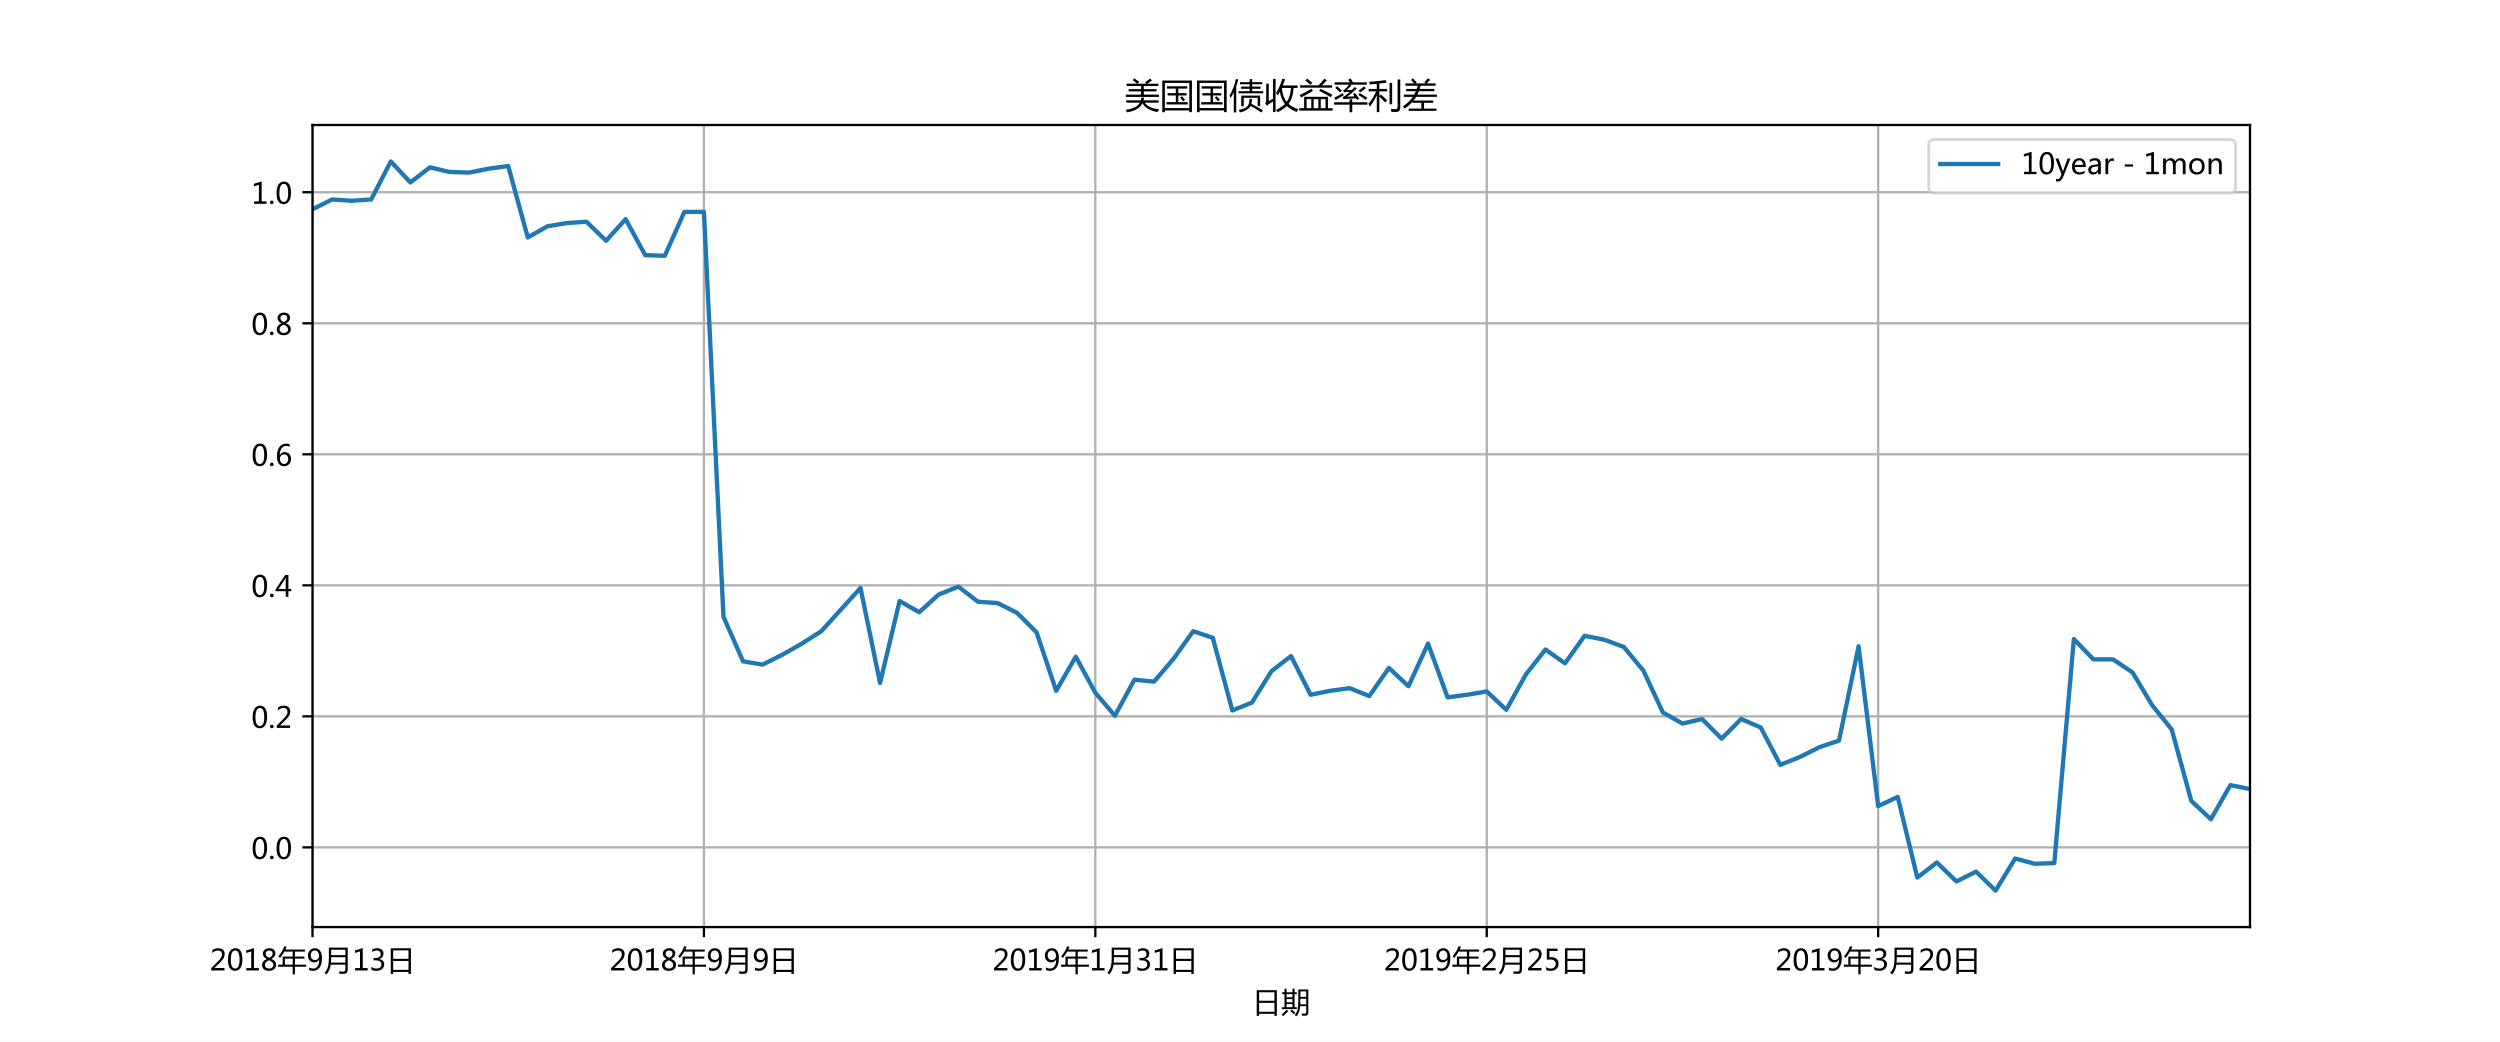
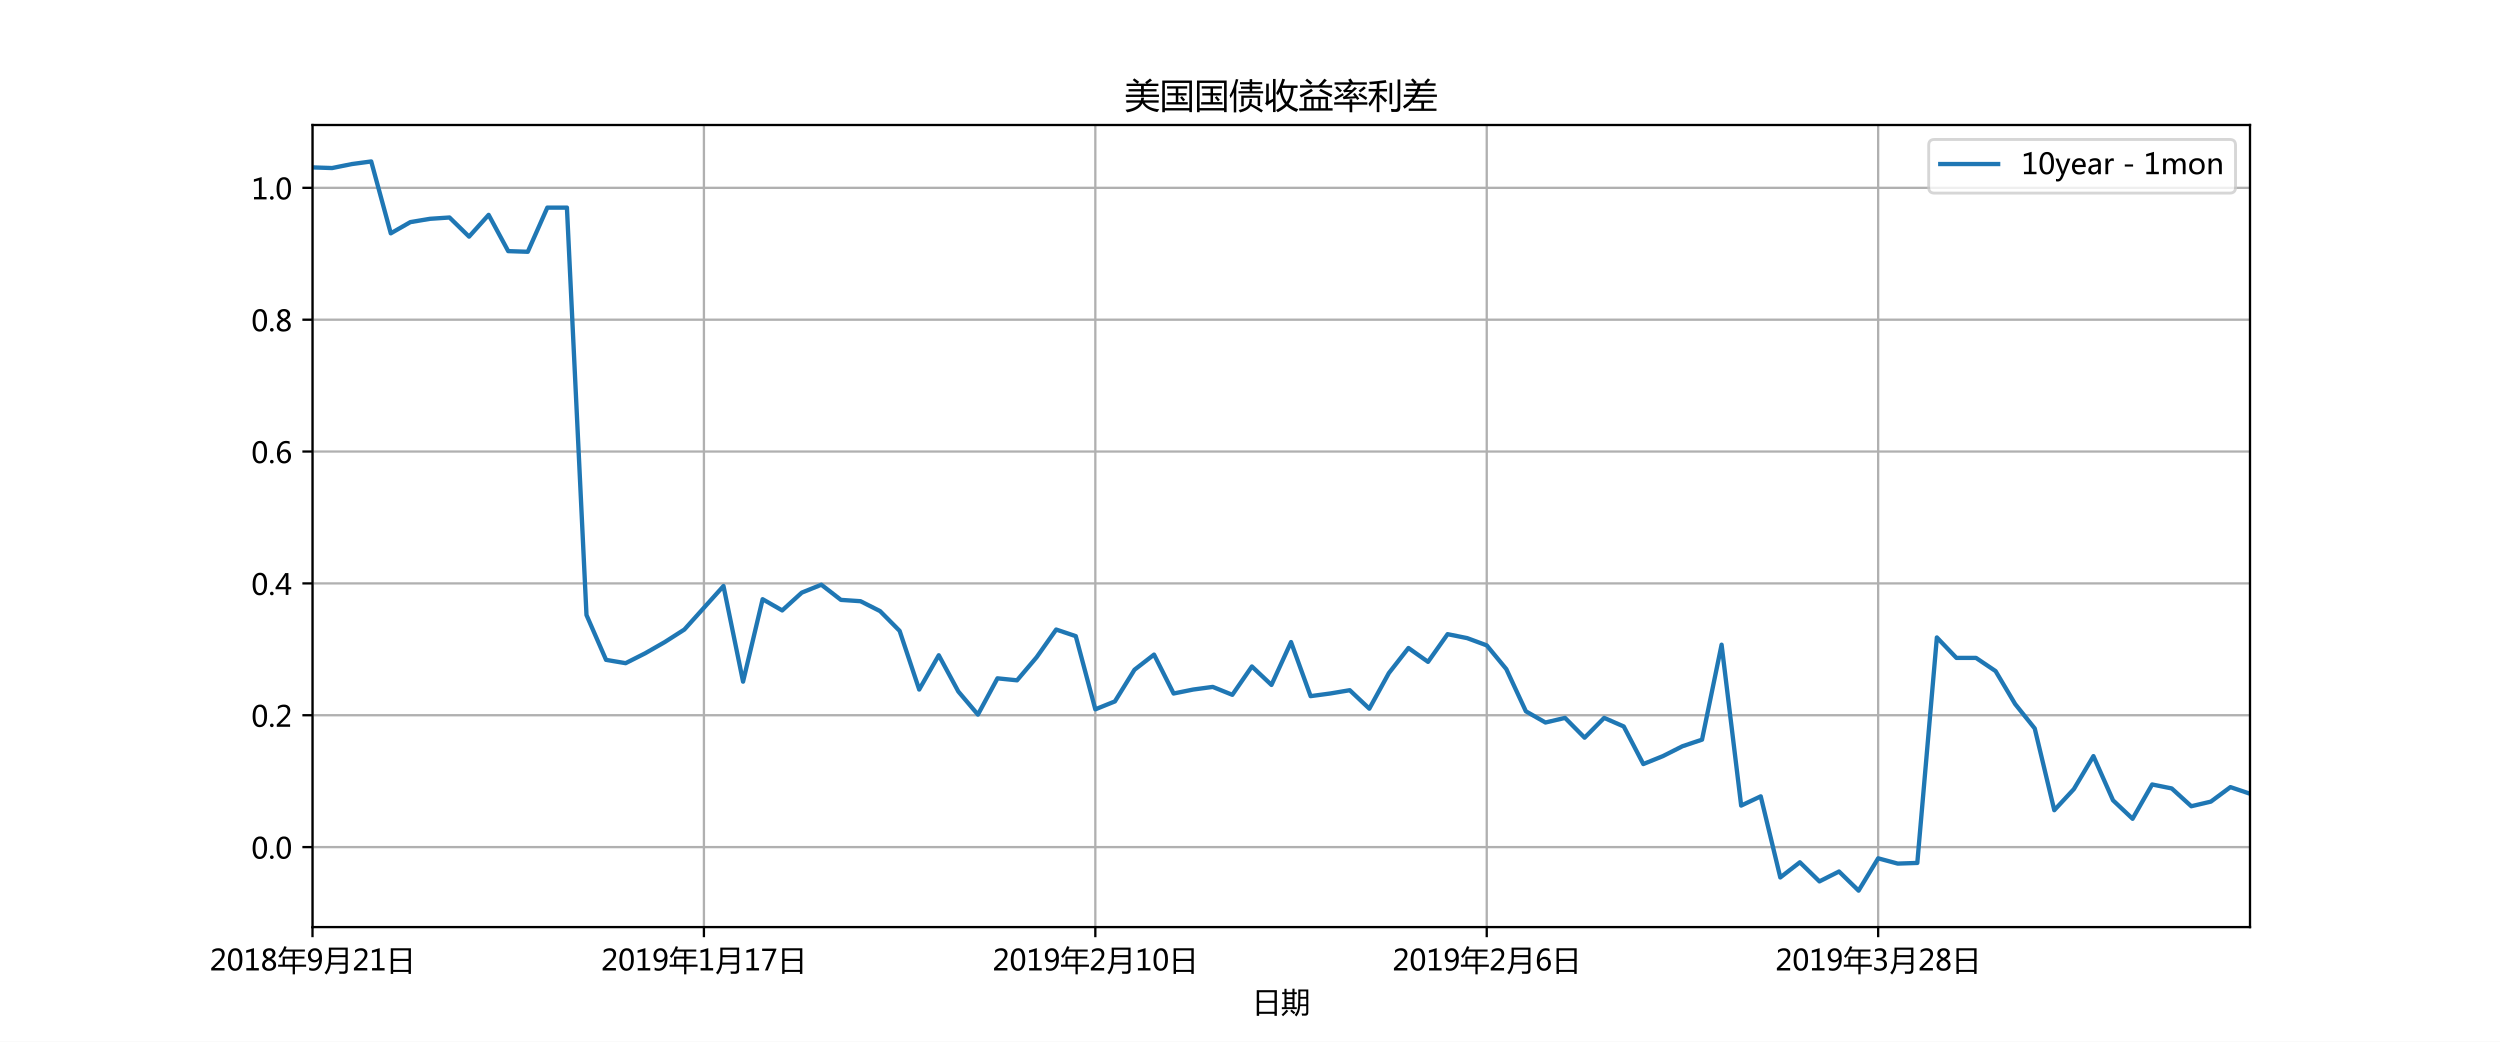
<svg xmlns="http://www.w3.org/2000/svg" xmlns:xlink="http://www.w3.org/1999/xlink" height="360pt" version="1.1" viewBox="0 0 864 360" width="864pt">
  <defs>
    <style type="text/css">
*{stroke-linecap:butt;stroke-linejoin:round;}
  </style>
  </defs>
  <g id="figure_1">
    <g id="patch_1">
      <path d="M 0 360  L 864 360  L 864 0  L 0 0  z " style="fill:#ffffff;" />
    </g>
    <g id="axes_1">
      <g id="patch_2">
        <path d="M 108 320.4  L 777.6 320.4  L 777.6 43.2  L 108 43.2  z " style="fill:#ffffff;" />
      </g>
      <g id="matplotlib.axis_1">
        <g id="xtick_1">
          <g id="line2d_1">
-             <path clip-path="url(#p3b05644700)" d="M 108 320.4  L 108 43.2  " style="fill:none;stroke:#b0b0b0;stroke-linecap:square;stroke-width:0.8;" />
+             <path clip-path="url(#p6ec95c805a)" d="M 108 320.4  L 108 43.2  " style="fill:none;stroke:#b0b0b0;stroke-linecap:square;stroke-width:0.8;" />
          </g>
          <g id="line2d_2">
            <defs>
-               <path d="M 0 0  L 0 3.5  " id="m5584334efc" style="stroke:#000000;stroke-width:0.8;" />
-             </defs>
-             <g>
-               <use style="stroke:#000000;stroke-width:0.8;" x="108" xlink:href="#m5584334efc" y="320.4" />
+               <path d="M 0 0  L 0 3.5  " id="m75ebd97366" style="stroke:#000000;stroke-width:0.8;" />
+             </defs>
+             <g>
+               <use style="stroke:#000000;stroke-width:0.8;" x="108" xlink:href="#m75ebd97366" y="320.4" />
            </g>
          </g>
          <g id="text_1">
            <defs>
              <path d="M 51.172 0  L 5.172 0  L 5.172 8.297  L 27.156 30.219  Q 36.234 39.312 39.312 44.609  Q 42.391 49.906 42.391 55.562  Q 42.391 62.016 38.766 65.453  Q 35.156 68.891 28.328 68.891  Q 18.219 68.891 9.031 60.297  L 9.031 70.016  Q 17.969 76.906 29.828 76.906  Q 40.047 76.906 45.953 71.391  Q 51.859 65.875 51.859 56.547  Q 51.859 49.516 48.062 42.75  Q 44.281 35.984 33.734 25.531  L 16.5 8.688  L 16.5 8.5  L 51.172 8.5  z " id="MicrosoftYaHei-32" />
              <path d="M 4.438 36.328  Q 4.438 56.344 11.078 66.625  Q 17.719 76.906 30.328 76.906  Q 54.344 76.906 54.344 38.141  Q 54.344 19 47.578 8.859  Q 40.828 -1.266 28.609 -1.266  Q 17.094 -1.266 10.766 8.344  Q 4.438 17.969 4.438 36.328  z M 14.203 36.766  Q 14.203 6.641 29.5 6.641  Q 44.531 6.641 44.531 37.25  Q 44.531 68.953 29.781 68.953  Q 14.203 68.953 14.203 36.766  z " id="MicrosoftYaHei-30" />
              <path d="M 52.594 0  L 9.234 0  L 9.234 8.25  L 26.172 8.25  L 26.172 65.672  L 8.797 60.641  L 8.797 69.438  L 35.688 77.25  L 35.688 8.25  L 52.594 8.25  z " id="MicrosoftYaHei-31" />
              <path d="M 21.391 39.797  Q 7.859 46.094 7.859 58.062  Q 7.859 66.406 14.203 71.656  Q 20.562 76.906 30.422 76.906  Q 39.453 76.906 45.312 71.969  Q 51.172 67.047 51.172 59.234  Q 51.172 46.625 37.062 39.844  L 37.062 39.656  Q 53.609 33.688 53.609 19.344  Q 53.609 9.906 46.797 4.312  Q 39.984 -1.266 27.781 -1.266  Q 17.781 -1.266 11.469 4.25  Q 5.172 9.766 5.172 18.562  Q 5.172 33.016 21.391 39.594  z M 41.5 58.109  Q 41.5 63.188 38.328 66.109  Q 35.156 69.047 29.734 69.047  Q 24.656 69.047 21.094 65.984  Q 17.531 62.938 17.531 58.203  Q 17.531 48.734 29.391 43.797  Q 41.5 48.828 41.5 58.109  z M 28.812 35.25  Q 14.797 29.594 14.797 19.047  Q 14.797 13.578 18.891 10.062  Q 23 6.547 29.594 6.547  Q 35.984 6.547 39.984 10.031  Q 44 13.531 44 18.75  Q 44 29.734 28.812 35.25  z " id="MicrosoftYaHei-38" />
              <path d="M 1.859 19.969  L 17.578 19.969  L 17.578 47.906  L 52.156 47.906  L 52.156 65.281  L 23.438 65.281  Q 16.844 53.422 8.688 43.406  Q 6.156 46.141 2.641 48.875  Q 16.5 64.5 23.438 83.938  L 31.453 81.688  Q 29.391 76.859 27.156 72.312  L 94.344 72.312  L 94.344 65.281  L 60.062 65.281  L 60.062 47.906  L 92.672 47.906  L 92.672 41.062  L 60.062 41.062  L 60.062 19.969  L 98.734 19.969  L 98.734 12.938  L 60.062 12.938  L 60.062 -13.422  L 52.156 -13.422  L 52.156 12.938  L 1.859 12.938  z M 25.297 19.969  L 52.156 19.969  L 52.156 41.062  L 25.297 41.062  z " id="MicrosoftYaHei-5e74" />
              <path d="M 9.031 10.25  Q 15.281 6.641 22.516 6.641  Q 32.672 6.641 38.25 14.641  Q 43.844 22.656 43.844 37.406  Q 43.75 37.312 43.656 37.406  Q 38.672 27.938 26.906 27.938  Q 17.391 27.938 11.141 34.469  Q 4.891 41.016 4.891 51.469  Q 4.891 62.594 11.719 69.75  Q 18.562 76.906 29.438 76.906  Q 40.719 76.906 47.062 68.047  Q 53.422 59.188 53.422 42.234  Q 53.422 21.297 45.219 10.016  Q 37.016 -1.266 22.516 -1.266  Q 14.547 -1.266 9.031 1.312  z M 14.547 52.688  Q 14.547 45.062 18.453 40.594  Q 22.359 36.141 29.25 36.141  Q 35.203 36.141 39.25 40.203  Q 43.312 44.281 43.312 50.094  Q 43.312 58.25 39.281 63.594  Q 35.25 68.953 28.656 68.953  Q 22.562 68.953 18.547 64.312  Q 14.547 59.672 14.547 52.688  z " id="MicrosoftYaHei-39" />
              <path d="M 25.047 20.062  Q 22.859 1.219 10.359 -14.016  Q 7.234 -10.984 3.609 -8.156  Q 13.094 2.094 16.312 16.266  Q 18.562 26.703 18.562 45.172  L 18.562 78.953  L 83.797 78.953  L 83.797 2.781  Q 83.797 -11.672 70.016 -11.672  Q 64.266 -11.672 55.172 -11.469  Q 54.688 -7.953 53.719 -3.266  Q 62.703 -3.859 67.875 -3.859  Q 75.781 -3.859 75.781 3.859  L 75.781 20.062  z M 25.828 27.203  L 75.781 27.203  L 75.781 45.953  L 26.562 45.953  Q 26.562 36.188 25.828 27.203  z M 26.562 71.625  L 26.562 53.078  L 75.781 53.078  L 75.781 71.625  z " id="MicrosoftYaHei-6708" />
-               <path d="M 6.984 12.641  Q 14.75 6.641 24.516 6.641  Q 32.328 6.641 36.891 10.469  Q 41.453 14.312 41.453 20.75  Q 41.453 35.109 20.906 35.109  L 14.594 35.109  L 14.594 43.016  L 20.609 43.016  Q 38.812 43.016 38.812 56.5  Q 38.812 68.953 24.906 68.953  Q 16.938 68.953 9.906 63.578  L 9.906 72.609  Q 17.328 76.906 27.25 76.906  Q 36.922 76.906 42.781 71.844  Q 48.641 66.797 48.641 58.734  Q 48.641 43.891 33.5 39.656  L 33.5 39.453  Q 41.703 38.578 46.453 33.672  Q 51.219 28.766 51.219 21.438  Q 51.219 11.234 43.875 4.984  Q 36.531 -1.266 24.312 -1.266  Q 13.578 -1.266 6.984 2.734  z " id="MicrosoftYaHei-33" />
              <path d="M 15.234 76.703  L 84.859 76.703  L 84.859 -11.969  L 76.562 -11.969  L 76.562 -5.031  L 23.531 -5.031  L 23.531 -11.969  L 15.234 -11.969  z M 23.531 32.859  L 23.531 2.094  L 76.562 2.094  L 76.562 32.859  z M 23.531 69.391  L 23.531 40.188  L 76.562 40.188  L 76.562 69.391  z " id="MicrosoftYaHei-65e5" />
            </defs>
            <g transform="translate(72.47578 335.3938)scale(0.1 -0.1)">
              <use xlink:href="#MicrosoftYaHei-32" />
              <use x="58.643" xlink:href="#MicrosoftYaHei-30" />
              <use x="117.285" xlink:href="#MicrosoftYaHei-31" />
              <use x="175.928" xlink:href="#MicrosoftYaHei-38" />
              <use x="234.57" xlink:href="#MicrosoftYaHei-5e74" />
              <use x="334.57" xlink:href="#MicrosoftYaHei-39" />
              <use x="393.213" xlink:href="#MicrosoftYaHei-6708" />
-               <use x="493.213" xlink:href="#MicrosoftYaHei-31" />
-               <use x="551.855" xlink:href="#MicrosoftYaHei-33" />
+               <use x="493.213" xlink:href="#MicrosoftYaHei-32" />
+               <use x="551.855" xlink:href="#MicrosoftYaHei-31" />
              <use x="610.498" xlink:href="#MicrosoftYaHei-65e5" />
            </g>
          </g>
        </g>
        <g id="xtick_2">
          <g id="line2d_3">
-             <path clip-path="url(#p3b05644700)" d="M 243.273 320.4  L 243.273 43.2  " style="fill:none;stroke:#b0b0b0;stroke-linecap:square;stroke-width:0.8;" />
+             <path clip-path="url(#p6ec95c805a)" d="M 243.273 320.4  L 243.273 43.2  " style="fill:none;stroke:#b0b0b0;stroke-linecap:square;stroke-width:0.8;" />
          </g>
          <g id="line2d_4">
            <g>
-               <use style="stroke:#000000;stroke-width:0.8;" x="243.273" xlink:href="#m5584334efc" y="320.4" />
+               <use style="stroke:#000000;stroke-width:0.8;" x="243.273" xlink:href="#m75ebd97366" y="320.4" />
            </g>
          </g>
          <g id="text_2">
-             <g transform="translate(210.6805 335.3938)scale(0.1 -0.1)">
-               <use xlink:href="#MicrosoftYaHei-32" />
-               <use x="58.643" xlink:href="#MicrosoftYaHei-30" />
-               <use x="117.285" xlink:href="#MicrosoftYaHei-31" />
-               <use x="175.928" xlink:href="#MicrosoftYaHei-38" />
-               <use x="234.57" xlink:href="#MicrosoftYaHei-5e74" />
-               <use x="334.57" xlink:href="#MicrosoftYaHei-39" />
-               <use x="393.213" xlink:href="#MicrosoftYaHei-6708" />
-               <use x="493.213" xlink:href="#MicrosoftYaHei-39" />
-               <use x="551.855" xlink:href="#MicrosoftYaHei-65e5" />
+             <defs>
+               <path d="M 53.766 72.312  L 24.172 0  L 14.266 0  L 42.391 67.188  L 4.594 67.188  L 4.594 75.641  L 53.766 75.641  z " id="MicrosoftYaHei-37" />
+             </defs>
+             <g transform="translate(207.7485 335.3938)scale(0.1 -0.1)">
+               <use xlink:href="#MicrosoftYaHei-32" />
+               <use x="58.643" xlink:href="#MicrosoftYaHei-30" />
+               <use x="117.285" xlink:href="#MicrosoftYaHei-31" />
+               <use x="175.928" xlink:href="#MicrosoftYaHei-39" />
+               <use x="234.57" xlink:href="#MicrosoftYaHei-5e74" />
+               <use x="334.57" xlink:href="#MicrosoftYaHei-31" />
+               <use x="393.213" xlink:href="#MicrosoftYaHei-6708" />
+               <use x="493.213" xlink:href="#MicrosoftYaHei-31" />
+               <use x="551.855" xlink:href="#MicrosoftYaHei-37" />
+               <use x="610.498" xlink:href="#MicrosoftYaHei-65e5" />
            </g>
          </g>
        </g>
        <g id="xtick_3">
          <g id="line2d_5">
-             <path clip-path="url(#p3b05644700)" d="M 378.545 320.4  L 378.545 43.2  " style="fill:none;stroke:#b0b0b0;stroke-linecap:square;stroke-width:0.8;" />
+             <path clip-path="url(#p6ec95c805a)" d="M 378.545 320.4  L 378.545 43.2  " style="fill:none;stroke:#b0b0b0;stroke-linecap:square;stroke-width:0.8;" />
          </g>
          <g id="line2d_6">
            <g>
-               <use style="stroke:#000000;stroke-width:0.8;" x="378.545" xlink:href="#m5584334efc" y="320.4" />
+               <use style="stroke:#000000;stroke-width:0.8;" x="378.545" xlink:href="#m75ebd97366" y="320.4" />
            </g>
          </g>
          <g id="text_3">
            <g transform="translate(343.0212 335.3938)scale(0.1 -0.1)">
              <use xlink:href="#MicrosoftYaHei-32" />
              <use x="58.643" xlink:href="#MicrosoftYaHei-30" />
              <use x="117.285" xlink:href="#MicrosoftYaHei-31" />
              <use x="175.928" xlink:href="#MicrosoftYaHei-39" />
              <use x="234.57" xlink:href="#MicrosoftYaHei-5e74" />
-               <use x="334.57" xlink:href="#MicrosoftYaHei-31" />
-               <use x="393.213" xlink:href="#MicrosoftYaHei-6708" />
-               <use x="493.213" xlink:href="#MicrosoftYaHei-33" />
-               <use x="551.855" xlink:href="#MicrosoftYaHei-31" />
+               <use x="334.57" xlink:href="#MicrosoftYaHei-32" />
+               <use x="393.213" xlink:href="#MicrosoftYaHei-6708" />
+               <use x="493.213" xlink:href="#MicrosoftYaHei-31" />
+               <use x="551.855" xlink:href="#MicrosoftYaHei-30" />
              <use x="610.498" xlink:href="#MicrosoftYaHei-65e5" />
            </g>
          </g>
        </g>
        <g id="xtick_4">
          <g id="line2d_7">
-             <path clip-path="url(#p3b05644700)" d="M 513.818 320.4  L 513.818 43.2  " style="fill:none;stroke:#b0b0b0;stroke-linecap:square;stroke-width:0.8;" />
+             <path clip-path="url(#p6ec95c805a)" d="M 513.818 320.4  L 513.818 43.2  " style="fill:none;stroke:#b0b0b0;stroke-linecap:square;stroke-width:0.8;" />
          </g>
          <g id="line2d_8">
            <g>
-               <use style="stroke:#000000;stroke-width:0.8;" x="513.818" xlink:href="#m5584334efc" y="320.4" />
+               <use style="stroke:#000000;stroke-width:0.8;" x="513.818" xlink:href="#m75ebd97366" y="320.4" />
            </g>
          </g>
          <g id="text_4">
            <defs>
-               <path d="M 8.641 11.625  Q 16.266 6.641 24.516 6.641  Q 32.328 6.641 37.109 11  Q 41.891 15.375 41.891 22.609  Q 41.891 29.891 37.031 33.891  Q 32.172 37.891 22.953 37.891  Q 18.5 37.891 10.984 37.203  L 10.984 75.641  L 48.188 75.641  L 48.188 67.188  L 19.875 67.188  L 19.875 45.797  Q 24.125 46.047 26.266 46.047  Q 38.234 46.047 44.922 39.984  Q 51.609 33.938 51.609 23.297  Q 51.609 12.312 44.422 5.516  Q 37.25 -1.266 24.609 -1.266  Q 14.016 -1.266 8.641 1.859  z " id="MicrosoftYaHei-35" />
-             </defs>
-             <g transform="translate(478.294 335.3938)scale(0.1 -0.1)">
+               <path d="M 49.703 65.922  Q 43.797 68.953 37.359 68.953  Q 27.547 68.953 21.578 60.406  Q 15.625 51.859 15.531 37.062  L 15.766 37.062  Q 21.141 47.469 32.906 47.469  Q 42.719 47.469 48.578 41.062  Q 54.438 34.672 54.438 24.078  Q 54.438 12.984 47.672 5.859  Q 40.922 -1.266 30.422 -1.266  Q 18.891 -1.266 12.328 7.734  Q 5.766 16.75 5.766 33.297  Q 5.766 53.328 14.375 65.109  Q 23 76.906 37.062 76.906  Q 45.125 76.906 49.703 74.703  z M 16.109 24.75  Q 16.109 17.281 20.094 11.953  Q 24.078 6.641 30.672 6.641  Q 36.922 6.641 40.828 11.234  Q 44.734 15.828 44.734 23.047  Q 44.734 30.859 41.047 35.203  Q 37.359 39.547 30.562 39.547  Q 24.125 39.547 20.109 35.156  Q 16.109 30.766 16.109 24.75  z " id="MicrosoftYaHei-36" />
+             </defs>
+             <g transform="translate(481.226 335.3938)scale(0.1 -0.1)">
              <use xlink:href="#MicrosoftYaHei-32" />
              <use x="58.643" xlink:href="#MicrosoftYaHei-30" />
              <use x="117.285" xlink:href="#MicrosoftYaHei-31" />
              <use x="175.928" xlink:href="#MicrosoftYaHei-39" />
              <use x="234.57" xlink:href="#MicrosoftYaHei-5e74" />
              <use x="334.57" xlink:href="#MicrosoftYaHei-32" />
              <use x="393.213" xlink:href="#MicrosoftYaHei-6708" />
-               <use x="493.213" xlink:href="#MicrosoftYaHei-32" />
-               <use x="551.855" xlink:href="#MicrosoftYaHei-35" />
-               <use x="610.498" xlink:href="#MicrosoftYaHei-65e5" />
+               <use x="493.213" xlink:href="#MicrosoftYaHei-36" />
+               <use x="551.855" xlink:href="#MicrosoftYaHei-65e5" />
            </g>
          </g>
        </g>
        <g id="xtick_5">
          <g id="line2d_9">
-             <path clip-path="url(#p3b05644700)" d="M 649.091 320.4  L 649.091 43.2  " style="fill:none;stroke:#b0b0b0;stroke-linecap:square;stroke-width:0.8;" />
+             <path clip-path="url(#p6ec95c805a)" d="M 649.091 320.4  L 649.091 43.2  " style="fill:none;stroke:#b0b0b0;stroke-linecap:square;stroke-width:0.8;" />
          </g>
          <g id="line2d_10">
            <g>
-               <use style="stroke:#000000;stroke-width:0.8;" x="649.091" xlink:href="#m5584334efc" y="320.4" />
+               <use style="stroke:#000000;stroke-width:0.8;" x="649.091" xlink:href="#m75ebd97366" y="320.4" />
            </g>
          </g>
          <g id="text_5">
+             <defs>
+               <path d="M 6.984 12.641  Q 14.75 6.641 24.516 6.641  Q 32.328 6.641 36.891 10.469  Q 41.453 14.312 41.453 20.75  Q 41.453 35.109 20.906 35.109  L 14.594 35.109  L 14.594 43.016  L 20.609 43.016  Q 38.812 43.016 38.812 56.5  Q 38.812 68.953 24.906 68.953  Q 16.938 68.953 9.906 63.578  L 9.906 72.609  Q 17.328 76.906 27.25 76.906  Q 36.922 76.906 42.781 71.844  Q 48.641 66.797 48.641 58.734  Q 48.641 43.891 33.5 39.656  L 33.5 39.453  Q 41.703 38.578 46.453 33.672  Q 51.219 28.766 51.219 21.438  Q 51.219 11.234 43.875 4.984  Q 36.531 -1.266 24.312 -1.266  Q 13.578 -1.266 6.984 2.734  z " id="MicrosoftYaHei-33" />
+             </defs>
            <g transform="translate(613.5667 335.3938)scale(0.1 -0.1)">
              <use xlink:href="#MicrosoftYaHei-32" />
              <use x="58.643" xlink:href="#MicrosoftYaHei-30" />
              <use x="117.285" xlink:href="#MicrosoftYaHei-31" />
              <use x="175.928" xlink:href="#MicrosoftYaHei-39" />
              <use x="234.57" xlink:href="#MicrosoftYaHei-5e74" />
              <use x="334.57" xlink:href="#MicrosoftYaHei-33" />
              <use x="393.213" xlink:href="#MicrosoftYaHei-6708" />
              <use x="493.213" xlink:href="#MicrosoftYaHei-32" />
-               <use x="551.855" xlink:href="#MicrosoftYaHei-30" />
+               <use x="551.855" xlink:href="#MicrosoftYaHei-38" />
              <use x="610.498" xlink:href="#MicrosoftYaHei-65e5" />
            </g>
          </g>
        </g>
        <g id="text_6">
          <defs>
            <path d="M 58.891 79.156  L 93.453 79.156  L 93.453 -0.047  Q 93.453 -11.578 82.516 -11.578  Q 77.047 -11.578 71.781 -11.281  Q 71.391 -8.062 70.609 -3.766  Q 77.734 -4.438 80.859 -4.438  Q 86.234 -4.438 86.234 0.922  L 86.234 21.438  L 65.328 21.438  Q 64.266 0.047 52.344 -14.109  Q 49.703 -11.375 46.484 -8.641  Q 54.391 0.438 56.547 10.203  Q 58.891 19.578 58.891 42.828  z M 1.953 17.828  L 11.141 17.828  L 11.141 62.938  L 3.125 62.938  L 3.125 69.578  L 11.141 69.578  L 11.141 81.5  L 18.359 81.5  L 18.359 69.578  L 38.672 69.578  L 38.672 81.891  L 45.906 81.891  L 45.906 69.578  L 53.812 69.578  L 53.812 62.938  L 45.906 62.938  L 45.906 17.828  L 53.719 17.828  L 53.719 11.188  L 1.953 11.188  z M 65.766 27.875  L 86.234 27.875  L 86.234 47.016  L 66.109 47.016  Q 66.219 34.422 65.766 27.875  z M 86.234 72.516  L 66.109 72.516  L 66.109 53.469  L 86.234 53.469  z M 18.359 17.828  L 38.672 17.828  L 38.672 28.766  L 18.359 28.766  z M 18.359 35.016  L 38.672 35.016  L 38.672 45.844  L 18.359 45.844  z M 18.359 52.094  L 38.672 52.094  L 38.672 62.938  L 18.359 62.938  z M 18.359 9.328  L 24.312 4.641  Q 14.453 -6 6.344 -13.234  Q 4.297 -10.891 1.172 -8.062  Q 10.453 -0.141 18.359 9.328  z M 31.156 4.734  L 35.844 9.516  Q 42.672 4.438 48.734 -0.734  L 43.562 -6.297  Q 38.094 -0.828 31.156 4.734  z " id="MicrosoftYaHei-671f" />
          </defs>
          <g transform="translate(432.8 349.8734)scale(0.1 -0.1)">
            <use xlink:href="#MicrosoftYaHei-65e5" />
            <use x="100" xlink:href="#MicrosoftYaHei-671f" />
          </g>
        </g>
      </g>
      <g id="matplotlib.axis_2">
        <g id="ytick_1">
          <g id="line2d_11">
-             <path clip-path="url(#p3b05644700)" d="M 108 292.857  L 777.6 292.857  " style="fill:none;stroke:#b0b0b0;stroke-linecap:square;stroke-width:0.8;" />
+             <path clip-path="url(#p6ec95c805a)" d="M 108 292.762  L 777.6 292.762  " style="fill:none;stroke:#b0b0b0;stroke-linecap:square;stroke-width:0.8;" />
          </g>
          <g id="line2d_12">
            <defs>
-               <path d="M 0 0  L -3.5 0  " id="m79d659ca61" style="stroke:#000000;stroke-width:0.8;" />
-             </defs>
-             <g>
-               <use style="stroke:#000000;stroke-width:0.8;" x="108" xlink:href="#m79d659ca61" y="292.857" />
+               <path d="M 0 0  L -3.5 0  " id="me461affcbe" style="stroke:#000000;stroke-width:0.8;" />
+             </defs>
+             <g>
+               <use style="stroke:#000000;stroke-width:0.8;" x="108" xlink:href="#me461affcbe" y="292.762" />
            </g>
          </g>
          <g id="text_7">
            <defs>
              <path d="M 5.812 5.031  Q 5.812 7.672 7.609 9.469  Q 9.422 11.281 12.109 11.281  Q 14.844 11.281 16.641 9.453  Q 18.453 7.625 18.453 5.031  Q 18.453 2.484 16.641 0.656  Q 14.844 -1.172 12.062 -1.172  Q 9.375 -1.172 7.594 0.656  Q 5.812 2.484 5.812 5.031  z " id="MicrosoftYaHei-2e" />
            </defs>
-             <g transform="translate(86.86406 296.8535)scale(0.1 -0.1)">
+             <g transform="translate(86.86406 296.7589)scale(0.1 -0.1)">
              <use xlink:href="#MicrosoftYaHei-30" />
              <use x="58.643" xlink:href="#MicrosoftYaHei-2e" />
              <use x="82.715" xlink:href="#MicrosoftYaHei-30" />
            </g>
          </g>
        </g>
        <g id="ytick_2">
          <g id="line2d_13">
-             <path clip-path="url(#p3b05644700)" d="M 108 247.574  L 777.6 247.574  " style="fill:none;stroke:#b0b0b0;stroke-linecap:square;stroke-width:0.8;" />
+             <path clip-path="url(#p6ec95c805a)" d="M 108 247.192  L 777.6 247.192  " style="fill:none;stroke:#b0b0b0;stroke-linecap:square;stroke-width:0.8;" />
          </g>
          <g id="line2d_14">
            <g>
-               <use style="stroke:#000000;stroke-width:0.8;" x="108" xlink:href="#m79d659ca61" y="247.574" />
+               <use style="stroke:#000000;stroke-width:0.8;" x="108" xlink:href="#me461affcbe" y="247.192" />
            </g>
          </g>
          <g id="text_8">
-             <g transform="translate(86.86406 251.5705)scale(0.1 -0.1)">
+             <g transform="translate(86.86406 251.1893)scale(0.1 -0.1)">
              <use xlink:href="#MicrosoftYaHei-30" />
              <use x="58.643" xlink:href="#MicrosoftYaHei-2e" />
              <use x="82.715" xlink:href="#MicrosoftYaHei-32" />
            </g>
          </g>
        </g>
        <g id="ytick_3">
          <g id="line2d_15">
-             <path clip-path="url(#p3b05644700)" d="M 108 202.291  L 777.6 202.291  " style="fill:none;stroke:#b0b0b0;stroke-linecap:square;stroke-width:0.8;" />
+             <path clip-path="url(#p6ec95c805a)" d="M 108 201.623  L 777.6 201.623  " style="fill:none;stroke:#b0b0b0;stroke-linecap:square;stroke-width:0.8;" />
          </g>
          <g id="line2d_16">
            <g>
-               <use style="stroke:#000000;stroke-width:0.8;" x="108" xlink:href="#m79d659ca61" y="202.291" />
+               <use style="stroke:#000000;stroke-width:0.8;" x="108" xlink:href="#me461affcbe" y="201.623" />
            </g>
          </g>
          <g id="text_9">
            <defs>
              <path d="M 55.078 19.625  L 45.406 19.625  L 45.406 0  L 36.141 0  L 36.141 19.625  L 0.875 19.625  L 0.875 25.828  L 34.328 75.641  L 45.406 75.641  L 45.406 27.203  L 55.078 27.203  z M 36.141 27.203  L 36.141 58.891  Q 36.141 62.25 36.328 66.656  L 36.141 66.656  Q 35.453 64.797 33.25 60.844  L 10.75 27.203  z " id="MicrosoftYaHei-34" />
            </defs>
-             <g transform="translate(86.86406 206.2874)scale(0.1 -0.1)">
+             <g transform="translate(86.86406 205.6197)scale(0.1 -0.1)">
              <use xlink:href="#MicrosoftYaHei-30" />
              <use x="58.643" xlink:href="#MicrosoftYaHei-2e" />
              <use x="82.715" xlink:href="#MicrosoftYaHei-34" />
            </g>
          </g>
        </g>
        <g id="ytick_4">
          <g id="line2d_17">
-             <path clip-path="url(#p3b05644700)" d="M 108 157.008  L 777.6 157.008  " style="fill:none;stroke:#b0b0b0;stroke-linecap:square;stroke-width:0.8;" />
+             <path clip-path="url(#p6ec95c805a)" d="M 108 156.053  L 777.6 156.053  " style="fill:none;stroke:#b0b0b0;stroke-linecap:square;stroke-width:0.8;" />
          </g>
          <g id="line2d_18">
            <g>
-               <use style="stroke:#000000;stroke-width:0.8;" x="108" xlink:href="#m79d659ca61" y="157.008" />
+               <use style="stroke:#000000;stroke-width:0.8;" x="108" xlink:href="#me461affcbe" y="156.053" />
            </g>
          </g>
          <g id="text_10">
-             <defs>
-               <path d="M 49.703 65.922  Q 43.797 68.953 37.359 68.953  Q 27.547 68.953 21.578 60.406  Q 15.625 51.859 15.531 37.062  L 15.766 37.062  Q 21.141 47.469 32.906 47.469  Q 42.719 47.469 48.578 41.062  Q 54.438 34.672 54.438 24.078  Q 54.438 12.984 47.672 5.859  Q 40.922 -1.266 30.422 -1.266  Q 18.891 -1.266 12.328 7.734  Q 5.766 16.75 5.766 33.297  Q 5.766 53.328 14.375 65.109  Q 23 76.906 37.062 76.906  Q 45.125 76.906 49.703 74.703  z M 16.109 24.75  Q 16.109 17.281 20.094 11.953  Q 24.078 6.641 30.672 6.641  Q 36.922 6.641 40.828 11.234  Q 44.734 15.828 44.734 23.047  Q 44.734 30.859 41.047 35.203  Q 37.359 39.547 30.562 39.547  Q 24.125 39.547 20.109 35.156  Q 16.109 30.766 16.109 24.75  z " id="MicrosoftYaHei-36" />
-             </defs>
-             <g transform="translate(86.86406 161.0044)scale(0.1 -0.1)">
+             <g transform="translate(86.86406 160.05)scale(0.1 -0.1)">
              <use xlink:href="#MicrosoftYaHei-30" />
              <use x="58.643" xlink:href="#MicrosoftYaHei-2e" />
              <use x="82.715" xlink:href="#MicrosoftYaHei-36" />
            </g>
          </g>
        </g>
        <g id="ytick_5">
          <g id="line2d_19">
-             <path clip-path="url(#p3b05644700)" d="M 108 111.725  L 777.6 111.725  " style="fill:none;stroke:#b0b0b0;stroke-linecap:square;stroke-width:0.8;" />
+             <path clip-path="url(#p6ec95c805a)" d="M 108 110.484  L 777.6 110.484  " style="fill:none;stroke:#b0b0b0;stroke-linecap:square;stroke-width:0.8;" />
          </g>
          <g id="line2d_20">
            <g>
-               <use style="stroke:#000000;stroke-width:0.8;" x="108" xlink:href="#m79d659ca61" y="111.725" />
+               <use style="stroke:#000000;stroke-width:0.8;" x="108" xlink:href="#me461affcbe" y="110.484" />
            </g>
          </g>
          <g id="text_11">
-             <g transform="translate(86.86406 115.7214)scale(0.1 -0.1)">
+             <g transform="translate(86.86406 114.4804)scale(0.1 -0.1)">
              <use xlink:href="#MicrosoftYaHei-30" />
              <use x="58.643" xlink:href="#MicrosoftYaHei-2e" />
              <use x="82.715" xlink:href="#MicrosoftYaHei-38" />
            </g>
          </g>
        </g>
        <g id="ytick_6">
          <g id="line2d_21">
-             <path clip-path="url(#p3b05644700)" d="M 108 66.442  L 777.6 66.442  " style="fill:none;stroke:#b0b0b0;stroke-linecap:square;stroke-width:0.8;" />
+             <path clip-path="url(#p6ec95c805a)" d="M 108 64.914  L 777.6 64.914  " style="fill:none;stroke:#b0b0b0;stroke-linecap:square;stroke-width:0.8;" />
          </g>
          <g id="line2d_22">
            <g>
-               <use style="stroke:#000000;stroke-width:0.8;" x="108" xlink:href="#m79d659ca61" y="66.442" />
+               <use style="stroke:#000000;stroke-width:0.8;" x="108" xlink:href="#me461affcbe" y="64.914" />
            </g>
          </g>
          <g id="text_12">
-             <g transform="translate(86.86406 70.43838)scale(0.1 -0.1)">
+             <g transform="translate(86.86406 68.9108)scale(0.1 -0.1)">
              <use xlink:href="#MicrosoftYaHei-31" />
              <use x="58.643" xlink:href="#MicrosoftYaHei-2e" />
              <use x="82.715" xlink:href="#MicrosoftYaHei-30" />
            </g>
          </g>
        </g>
      </g>
      <g id="line2d_23">
-         <path clip-path="url(#p3b05644700)" d="M 108 72.328  L 114.764 68.932  L 121.527 69.385  L 128.291 68.932  L 135.055 55.8  L 141.818 63.045  L 148.582 57.838  L 155.345 59.423  L 162.109 59.649  L 168.873 58.291  L 175.636 57.385  L 182.4 82.064  L 189.164 78.215  L 195.927 77.083  L 202.691 76.63  L 209.455 83.196  L 216.218 75.725  L 222.982 88.177  L 229.745 88.404  L 236.509 73.234  L 243.273 73.234  L 250.036 213.158  L 256.8 228.555  L 263.564 229.687  L 270.327 226.291  L 277.091 222.442  L 283.855 218.14  L 290.618 210.668  L 297.382 203.196  L 304.145 236.026  L 310.909 207.725  L 317.673 211.574  L 324.436 205.46  L 331.2 202.743  L 337.964 207.951  L 344.727 208.404  L 351.491 211.8  L 358.255 218.592  L 365.018 238.743  L 371.782 226.97  L 378.545 239.423  L 385.309 247.347  L 392.073 234.894  L 398.836 235.574  L 405.6 227.649  L 412.364 218.14  L 419.127 220.404  L 425.891 245.536  L 432.655 242.819  L 439.418 231.951  L 446.182 226.743  L 452.945 240.102  L 459.709 238.743  L 466.473 237.838  L 473.236 240.555  L 480 230.819  L 486.764 237.158  L 493.527 222.442  L 500.291 241.008  L 507.055 240.102  L 513.818 238.97  L 520.582 245.309  L 527.345 233.083  L 534.109 224.479  L 540.873 229.234  L 547.636 219.725  L 554.4 221.083  L 561.164 223.574  L 567.927 231.725  L 574.691 246.215  L 581.455 250.064  L 588.218 248.479  L 594.982 255.272  L 601.745 248.479  L 608.509 251.423  L 615.273 264.328  L 622.036 261.611  L 628.8 258.215  L 635.564 255.951  L 642.327 223.347  L 649.091 278.592  L 655.855 275.423  L 662.618 303.272  L 669.382 298.064  L 676.145 304.63  L 682.909 301.234  L 689.673 307.8  L 696.436 296.706  L 703.2 298.517  L 709.964 298.291  L 716.727 220.857  L 723.491 227.875  L 730.255 227.875  L 737.018 232.404  L 743.782 243.725  L 750.545 252.102  L 757.309 276.781  L 764.073 283.121  L 770.836 271.347  L 777.6 272.706  " style="fill:none;stroke:#1f77b4;stroke-linecap:square;stroke-width:1.5;" />
+         <path clip-path="url(#p6ec95c805a)" d="M 108 57.851  L 114.764 58.078  L 121.527 56.711  L 128.291 55.8  L 135.055 80.635  L 141.818 76.762  L 148.582 75.623  L 155.345 75.167  L 162.109 81.775  L 168.873 74.256  L 175.636 86.787  L 182.4 87.015  L 189.164 71.749  L 195.927 71.749  L 202.691 212.559  L 209.455 228.053  L 216.218 229.192  L 222.982 225.775  L 229.745 221.901  L 236.509 217.572  L 243.273 210.053  L 250.036 202.534  L 256.8 235.572  L 263.564 207.091  L 270.327 210.965  L 277.091 204.813  L 283.855 202.078  L 290.618 207.319  L 297.382 207.775  L 304.145 211.192  L 310.909 218.028  L 317.673 238.306  L 324.436 226.458  L 331.2 238.99  L 337.964 246.965  L 344.727 234.433  L 351.491 235.116  L 358.255 227.142  L 365.018 217.572  L 371.782 219.851  L 378.545 245.142  L 385.309 242.408  L 392.073 231.471  L 398.836 226.23  L 405.6 239.673  L 412.364 238.306  L 419.127 237.395  L 425.891 240.129  L 432.655 230.332  L 439.418 236.711  L 446.182 221.901  L 452.945 240.585  L 459.709 239.673  L 466.473 238.534  L 473.236 244.914  L 480 232.61  L 486.764 223.952  L 493.527 228.737  L 500.291 219.167  L 507.055 220.534  L 513.818 223.041  L 520.582 231.243  L 527.345 245.825  L 534.109 249.699  L 540.873 248.104  L 547.636 254.939  L 554.4 248.104  L 561.164 251.066  L 567.927 264.053  L 574.691 261.319  L 581.455 257.901  L 588.218 255.623  L 594.982 222.813  L 601.745 278.408  L 608.509 275.218  L 615.273 303.243  L 622.036 298.003  L 628.8 304.61  L 635.564 301.192  L 642.327 307.8  L 649.091 296.635  L 655.855 298.458  L 662.618 298.23  L 669.382 220.306  L 676.145 227.37  L 682.909 227.37  L 689.673 231.927  L 696.436 243.319  L 703.2 251.749  L 709.964 280.003  L 716.727 272.711  L 723.491 261.319  L 730.255 276.585  L 737.018 282.965  L 743.782 271.116  L 750.545 272.484  L 757.309 278.635  L 764.073 277.041  L 770.836 272.028  L 777.6 274.306  " style="fill:none;stroke:#1f77b4;stroke-linecap:square;stroke-width:1.5;" />
      </g>
      <g id="patch_3">
        <path d="M 108 320.4  L 108 43.2  " style="fill:none;stroke:#000000;stroke-linecap:square;stroke-linejoin:miter;stroke-width:0.8;" />
      </g>
      <g id="patch_4">
        <path d="M 777.6 320.4  L 777.6 43.2  " style="fill:none;stroke:#000000;stroke-linecap:square;stroke-linejoin:miter;stroke-width:0.8;" />
      </g>
      <g id="patch_5">
        <path d="M 108 320.4  L 777.6 320.4  " style="fill:none;stroke:#000000;stroke-linecap:square;stroke-linejoin:miter;stroke-width:0.8;" />
      </g>
      <g id="patch_6">
        <path d="M 108 43.2  L 777.6 43.2  " style="fill:none;stroke:#000000;stroke-linecap:square;stroke-linejoin:miter;stroke-width:0.8;" />
      </g>
      <g id="text_13">
        <defs>
          <path d="M 2.344 37.547  L 46.188 37.547  L 46.188 46.734  L 10.359 46.734  L 10.359 53.375  L 46.188 53.375  L 46.188 62.359  L 4.5 62.359  L 4.5 69  L 35.297 69  Q 30.281 73.344 22.266 79.438  L 26.766 84.328  Q 35.25 78.562 40.922 74.266  L 35.75 69  L 61.719 69  L 58.109 73.094  Q 65.828 78.469 72.078 83.938  L 77.828 78.469  Q 71.578 73.781 64.312 69  L 96.094 69  L 96.094 62.359  L 54.203 62.359  L 54.203 53.375  L 90.828 53.375  L 90.828 46.734  L 54.203 46.734  L 54.203 37.547  L 97.859 37.547  L 97.859 30.906  L 2.344 30.906  z M 98.641 -4.734  Q 94.922 -9.719 92.969 -12.844  Q 60.891 -6.547 50.25 12.547  Q 40.719 -7.625 6.344 -13.625  Q 4.391 -10.297 1.562 -6.203  Q 34.375 -1.656 42.828 14.312  L 3.719 14.312  L 3.719 20.953  L 45.516 20.953  Q 46.484 24.359 47.078 28.766  L 55.078 28.766  Q 54.297 24.469 53.328 20.953  L 96.875 20.953  L 96.875 14.312  L 56.734 14.312  Q 68.172 -2.156 98.641 -4.734  z " id="MicrosoftYaHei-7f8e" />
          <path d="M 7.328 78.078  L 92.781 78.078  L 92.781 -13.031  L 85.25 -13.031  L 85.25 -8.156  L 14.844 -8.156  L 14.844 -13.141  L 7.328 -13.141  z M 85.25 71.141  L 14.844 71.141  L 14.844 -1.219  L 85.25 -1.219  z M 19.344 15.766  L 46.297 15.766  L 46.297 35.109  L 22.75 35.109  L 22.75 41.75  L 46.297 41.75  L 46.297 54.828  L 20.906 54.828  L 20.906 61.469  L 79.109 61.469  L 79.109 54.828  L 53.516 54.828  L 53.516 41.75  L 77.156 41.75  L 77.156 35.109  L 53.516 35.109  L 53.516 15.766  L 80.672 15.766  L 80.672 9.125  L 19.344 9.125  z M 58.594 28.859  L 64.062 32.953  Q 69.438 27.391 73.25 22.516  L 67.484 18.109  Q 62.797 24.469 58.594 28.859  z " id="MicrosoftYaHei-56fd" />
          <path d="M 26.859 47.406  L 58.984 47.406  L 58.984 54.344  L 34.188 54.344  L 34.188 60.5  L 58.984 60.5  L 58.984 67.328  L 31.062 67.328  L 31.062 73.484  L 58.984 73.484  L 58.984 82.172  L 66.312 82.172  L 66.312 73.484  L 95.125 73.484  L 95.125 67.328  L 66.312 67.328  L 66.312 60.5  L 90.328 60.5  L 90.328 54.344  L 66.312 54.344  L 66.312 47.406  L 97.953 47.406  L 97.953 41.266  L 26.859 41.266  z M 1.266 35.203  Q 12.891 54.25 19.344 82.375  L 26.469 81.109  Q 23.641 70.656 20.406 61.375  L 20.406 -13.719  L 13.281 -13.719  L 13.281 44.094  Q 8.891 35.016 3.906 27.391  Q 2.734 31.391 1.266 35.203  z M 34.859 34.625  L 89.156 34.625  L 89.156 4.438  L 82.031 4.438  L 82.031 28.266  L 42 28.266  L 42 3.953  L 34.859 3.953  z M 58.5 25.141  L 65.625 25.141  Q 65.625 17.047 64.062 10.984  Q 80.562 2.781 97.266 -7.766  L 92.875 -14.016  Q 77.547 -3.953 61.922 4.938  Q 60.547 2.094 58.688 0.047  Q 50.875 -8.938 31.453 -13.922  Q 28.516 -8.453 27.25 -6.891  Q 45.906 -2.875 52.25 3.859  Q 58.5 9.812 58.5 25.141  z " id="MicrosoftYaHei-503a" />
          <path d="M 35.062 41.547  Q 47.562 63.234 53.125 83.453  L 61.031 81.203  Q 57.906 72.172 54.5 63.922  L 97.078 63.922  L 97.078 56.688  L 85.594 56.688  Q 84.125 28.422 71.094 10.641  Q 81 1.859 99.219 -4.641  Q 96.188 -8.453 93.656 -12.453  Q 76.266 -5.031 65.922 4.688  Q 56.5 -4.594 39.844 -13.328  Q 37.797 -10.109 34.859 -6.781  Q 51.516 1.562 60.594 10.5  Q 49.312 24.609 46 45.562  Q 43.266 40.234 40.328 35.297  Q 38.484 38.141 35.062 41.547  z M 26.266 82.672  L 33.688 82.672  L 33.688 -12.75  L 26.266 -12.75  L 26.266 17.391  Q 20.312 14.062 14.156 10.016  Q 11.625 8.156 9.188 5.609  L 3.609 12.156  Q 6.641 15.375 6.641 20.562  L 6.641 69  L 14.062 69  L 14.062 19  Q 19.875 22.078 26.266 25.531  z M 77.875 56.688  L 51.906 56.688  Q 53.328 32.859 65.672 16.547  Q 76.812 32.234 77.875 56.688  z " id="MicrosoftYaHei-6536" />
          <path d="M 1.766 -1.609  L 15.922 -1.609  L 15.922 31.203  L 84.469 31.203  L 84.469 -1.609  L 97.953 -1.609  L 97.953 -8.453  L 1.766 -8.453  z M 4.109 64.312  L 57.375 64.312  Q 66.016 72.656 74.125 83.344  L 81.25 78.859  Q 74.609 71.141 67.672 64.312  L 96.484 64.312  L 96.484 57.469  L 4.109 57.469  z M 77.438 24.562  L 63.766 24.562  L 63.766 -1.609  L 77.438 -1.609  z M 22.953 -1.609  L 36.531 -1.609  L 36.531 24.562  L 22.953 24.562  z M 43.359 -1.609  L 56.938 -1.609  L 56.938 24.562  L 43.359 24.562  z M 36.531 54.438  L 41.312 48.094  Q 26.078 38.812 7.125 29.25  Q 5.172 33.062 3.125 36.078  Q 21.391 44.875 36.531 54.438  z M 59.281 48.297  L 63.281 54.25  Q 82.812 45.062 97.078 37.25  L 92.781 30.031  Q 73.531 41.156 59.281 48.297  z M 19.344 78.375  L 24.422 83.453  Q 32.812 77.391 39.547 71.625  L 33.984 65.766  Q 27.641 71.828 19.344 78.375  z " id="MicrosoftYaHei-76ca" />
          <path d="M 39.453 31.391  Q 40.969 31.5 61.375 32.516  Q 58.938 35.938 56.641 38.922  L 61.922 42.234  Q 68.953 34.422 74.906 25.828  L 68.656 21.922  Q 66.938 24.516 65.281 26.953  Q 46.734 25.922 34.578 24.953  Q 32.422 24.75 29.391 24.078  L 26.953 30.719  Q 29.891 31.688 31.344 32.562  Q 39.594 38.141 47.656 45.516  Q 40.578 45.219 35.547 44.781  Q 33.5 44.484 31.062 43.891  L 28.125 49.859  Q 30.562 50.734 32.625 52.594  Q 39.203 58.156 44.922 66.062  L 3.609 66.062  L 3.609 72.906  L 47.359 72.906  Q 44.969 77.25 42.875 80.516  L 49.906 83.938  Q 53.719 78.125 56.5 72.906  L 96.484 72.906  L 96.484 66.062  L 47.703 66.062  L 52.344 63.625  Q 44.438 55.516 38.969 50.734  Q 44.531 50.875 53.516 51.078  Q 57.422 54.984 61.328 59.328  L 68.062 55.422  Q 52.547 40.672 39.453 31.391  z M 2.25 15.484  L 46.781 15.484  L 46.781 24.078  L 54.5 24.078  L 54.5 15.484  L 98.047 15.484  L 98.047 8.641  L 54.5 8.641  L 54.5 -13.328  L 46.781 -13.328  L 46.781 8.641  L 2.25 8.641  z M 26.859 41.75  L 30.375 35.984  Q 18.75 29.156 6.641 22.016  L 2.547 28.562  Q 12.703 33.344 26.859 41.75  z M 75.875 41.844  Q 89.844 33.938 97.656 28.375  L 93.359 22.016  Q 83.297 29.828 71.875 36.578  z M 93.656 56.109  Q 86.234 49.656 77.547 43.891  L 72.562 49.078  Q 81.938 55.219 88.094 61.375  z M 5.672 56.781  L 10.641 61.578  Q 18.75 55.125 24.812 49.359  L 19.344 44  Q 13.672 49.953 5.672 56.781  z " id="MicrosoftYaHei-7387" />
          <path d="M 1.172 11.578  Q 14.266 25.828 23.25 46.828  L 1.656 46.828  L 1.656 53.953  L 25.094 53.953  L 25.094 68.609  Q 15.047 67.625 5.172 66.75  Q 4.5 70.359 3.219 74.172  Q 26.656 76.031 51.078 79.156  L 53.031 71.734  Q 42.672 70.453 32.516 69.391  L 32.516 53.953  L 54.688 53.953  L 54.688 46.828  L 32.516 46.828  L 32.516 33.734  L 36.812 37.844  Q 46 30.031 55.078 21.047  L 49.125 14.984  Q 43.172 21.922 32.516 32.078  L 32.516 -12.938  L 25.094 -12.938  L 25.094 35.891  Q 16.703 16.938 5.078 2.781  Q 2.438 9.125 1.172 11.578  z M 85.062 81.203  L 92.781 81.203  L 92.781 -0.141  Q 92.781 -12.547 80.281 -12.453  Q 76.266 -12.453 67.281 -12.359  Q 66.703 -8.344 65.828 -3.562  Q 73.734 -4.438 77.828 -4.438  Q 85.062 -4.547 85.062 2.875  z M 61.922 71.438  L 69.344 71.438  L 69.344 9.719  L 61.922 9.719  z " id="MicrosoftYaHei-5229" />
          <path d="M 17.094 -2.688  L 53.422 -2.688  L 53.422 13.922  L 28.328 13.922  L 28.328 17  Q 18.75 6.156 5.172 -3.078  Q 3.219 0.047 0.484 3.859  Q 18.953 16.062 29.047 31  L 3.125 31  L 3.125 37.641  L 33.109 37.641  Q 35.547 42.094 37.641 47.312  L 9.969 47.312  L 9.969 53.859  L 40.141 53.859  Q 41.656 58.25 42.969 63.141  L 7.625 63.141  L 7.625 69.781  L 32.422 69.781  Q 28.328 74.953 23.641 80.031  L 29.203 84.328  Q 34.859 78.859 40.047 73  L 35.594 69.781  L 65.922 69.781  L 62.109 73.188  Q 67.875 78.859 72.359 84.422  L 79 80.031  Q 74.031 74.562 68.953 69.781  L 94.531 69.781  L 94.531 63.141  L 51.422 63.141  Q 50.094 58.297 48.578 53.859  L 90.828 53.859  L 90.828 47.312  L 46.297 47.312  Q 44.344 42.188 42.141 37.641  L 98.344 37.641  L 98.344 31  L 38.578 31  Q 35.297 25.531 31.203 20.453  L 87.703 20.453  L 87.703 13.922  L 61.328 13.922  L 61.328 -2.688  L 97.078 -2.688  L 97.078 -9.328  L 17.094 -9.328  z " id="MicrosoftYaHei-5dee" />
        </defs>
        <g transform="translate(388.8 37.2)scale(0.12 -0.12)">
          <use xlink:href="#MicrosoftYaHei-7f8e" />
          <use x="100" xlink:href="#MicrosoftYaHei-56fd" />
          <use x="200" xlink:href="#MicrosoftYaHei-56fd" />
          <use x="300" xlink:href="#MicrosoftYaHei-503a" />
          <use x="400" xlink:href="#MicrosoftYaHei-6536" />
          <use x="500" xlink:href="#MicrosoftYaHei-76ca" />
          <use x="600" xlink:href="#MicrosoftYaHei-7387" />
          <use x="700" xlink:href="#MicrosoftYaHei-5229" />
          <use x="800" xlink:href="#MicrosoftYaHei-5dee" />
        </g>
      </g>
      <g id="legend_1">
        <g id="patch_7">
          <path d="M 668.558 66.737  L 770.6 66.737  Q 772.6 66.737 772.6 64.737  L 772.6 50.2  Q 772.6 48.2 770.6 48.2  L 668.558 48.2  Q 666.558 48.2 666.558 50.2  L 666.558 64.737  Q 666.558 66.737 668.558 66.737  z " style="fill:#ffffff;opacity:0.8;stroke:#cccccc;stroke-linejoin:miter;" />
        </g>
        <g id="line2d_24">
          <path d="M 670.558 56.694  L 690.558 56.694  " style="fill:none;stroke:#1f77b4;stroke-linecap:square;stroke-width:1.5;" />
        </g>
        <g id="line2d_25" />
        <g id="text_14">
          <defs>
            <path d="M 52.484 54  L 27.984 -8.156  Q 21.141 -25.438 8.688 -25.438  Q 5.125 -25.438 2.594 -24.656  L 2.594 -16.266  Q 5.375 -17.328 7.953 -17.328  Q 14.453 -17.328 17.672 -9.719  L 21.828 0.094  L 0.641 54  L 11.234 54  L 25.344 13.422  L 26.516 8.984  L 26.766 8.984  Q 27.047 10.5 27.938 13.328  L 42.672 54  z " id="MicrosoftYaHei-79" />
            <path d="M 52.547 24.562  L 14.75 24.562  Q 14.984 15.922 19.469 11.203  Q 23.969 6.5 32.031 6.5  Q 41.109 6.5 48.688 12.312  L 48.688 3.766  Q 41.547 -1.266 29.781 -1.266  Q 18.062 -1.266 11.5 6.156  Q 4.938 13.578 4.938 26.766  Q 4.938 39.156 12.141 47.219  Q 19.344 55.281 30.031 55.281  Q 40.625 55.281 46.578 48.469  Q 52.547 41.656 52.547 29.391  z M 42.969 32.234  Q 42.922 39.547 39.5 43.547  Q 36.078 47.562 29.891 47.562  Q 24.172 47.562 20 43.312  Q 15.828 39.062 14.75 32.234  z " id="MicrosoftYaHei-65" />
            <path d="M 9.812 50.25  Q 17.875 55.281 28.422 55.281  Q 47.953 55.281 47.953 34.766  L 47.953 0  L 38.484 0  L 38.484 8.344  L 38.234 8.344  Q 32.625 -1.266 21.688 -1.266  Q 13.812 -1.266 9.172 2.984  Q 4.547 7.234 4.547 14.453  Q 4.547 29.594 22.469 32.078  L 38.484 34.328  Q 38.484 47.562 27.547 47.562  Q 17.828 47.562 9.812 41.016  z M 25.828 25.391  Q 19.188 24.516 16.672 22.062  Q 14.156 19.625 14.156 15.234  Q 14.156 11.375 16.891 8.938  Q 19.625 6.5 24.125 6.5  Q 30.375 6.5 34.422 10.891  Q 38.484 15.281 38.484 21.922  L 38.484 27.094  z " id="MicrosoftYaHei-61" />
            <path d="M 37.5 44.531  Q 35.109 46.234 30.906 46.234  Q 25.344 46.234 21.719 41.031  Q 18.109 35.844 18.109 27.344  L 18.109 0  L 8.547 0  L 8.547 54  L 18.109 54  L 18.109 43.016  L 18.312 43.016  Q 22.406 54.938 32.469 54.938  Q 35.75 54.938 37.5 54.203  z " id="MicrosoftYaHei-72" />
            <path id="MicrosoftYaHei-20" />
            <path d="M 36.375 26.266  L 7.625 26.266  L 7.625 33.641  L 36.375 33.641  z " id="MicrosoftYaHei-2d" />
            <path d="M 86.281 0  L 76.703 0  L 76.703 31  Q 76.703 39.797 73.969 43.578  Q 71.234 47.359 64.984 47.359  Q 59.719 47.359 55.953 42.422  Q 52.203 37.5 52.203 30.766  L 52.203 0  L 42.625 0  L 42.625 31.984  Q 42.625 47.359 30.766 47.359  Q 25.297 47.359 21.703 42.672  Q 18.109 37.984 18.109 30.719  L 18.109 0  L 8.547 0  L 8.547 54  L 18.109 54  L 18.109 45.453  L 18.312 45.453  Q 24.078 55.281 35.156 55.281  Q 40.578 55.281 44.719 52.297  Q 48.875 49.312 50.484 44.234  Q 56.5 55.281 68.453 55.281  Q 86.281 55.281 86.281 33.297  z " id="MicrosoftYaHei-6d" />
            <path d="M 4.938 26.422  Q 4.938 39.797 12.406 47.531  Q 19.875 55.281 32.672 55.281  Q 44.828 55.281 51.734 47.828  Q 58.641 40.375 58.641 27.25  Q 58.641 14.453 51.266 6.594  Q 43.891 -1.266 31.5 -1.266  Q 19.391 -1.266 12.156 6.344  Q 4.938 13.969 4.938 26.422  z M 14.703 26.703  Q 14.703 17.391 19.406 12.016  Q 24.125 6.641 32.078 6.641  Q 40.281 6.641 44.578 11.891  Q 48.875 17.141 48.875 26.953  Q 48.875 36.812 44.578 42.078  Q 40.281 47.359 32.078 47.359  Q 24.031 47.359 19.359 41.844  Q 14.703 36.328 14.703 26.703  z " id="MicrosoftYaHei-6f" />
            <path d="M 54.203 0  L 44.672 0  L 44.672 30.719  Q 44.672 47.359 32.516 47.359  Q 26.219 47.359 22.156 42.672  Q 18.109 37.984 18.109 30.812  L 18.109 0  L 8.547 0  L 8.547 54  L 18.109 54  L 18.109 45.062  L 18.312 45.062  Q 24.422 55.281 36.031 55.281  Q 44.922 55.281 49.562 49.578  Q 54.203 43.891 54.203 33.016  z " id="MicrosoftYaHei-6e" />
          </defs>
          <g transform="translate(698.5578 60.19375)scale(0.1 -0.1)">
            <use xlink:href="#MicrosoftYaHei-31" />
            <use x="58.643" xlink:href="#MicrosoftYaHei-30" />
            <use x="117.285" xlink:href="#MicrosoftYaHei-79" />
            <use x="170.215" xlink:href="#MicrosoftYaHei-65" />
            <use x="226.953" xlink:href="#MicrosoftYaHei-61" />
            <use x="282.227" xlink:href="#MicrosoftYaHei-72" />
            <use x="320.41" xlink:href="#MicrosoftYaHei-20" />
            <use x="350" xlink:href="#MicrosoftYaHei-2d" />
            <use x="393.262" xlink:href="#MicrosoftYaHei-20" />
            <use x="422.852" xlink:href="#MicrosoftYaHei-31" />
            <use x="481.494" xlink:href="#MicrosoftYaHei-6d" />
            <use x="575.195" xlink:href="#MicrosoftYaHei-6f" />
            <use x="638.77" xlink:href="#MicrosoftYaHei-6e" />
          </g>
        </g>
      </g>
    </g>
  </g>
  <defs>
-     <clipPath id="p3b05644700">
+     <clipPath id="p6ec95c805a">
      <rect height="277.2" width="669.6" x="108" y="43.2" />
    </clipPath>
  </defs>
</svg>
